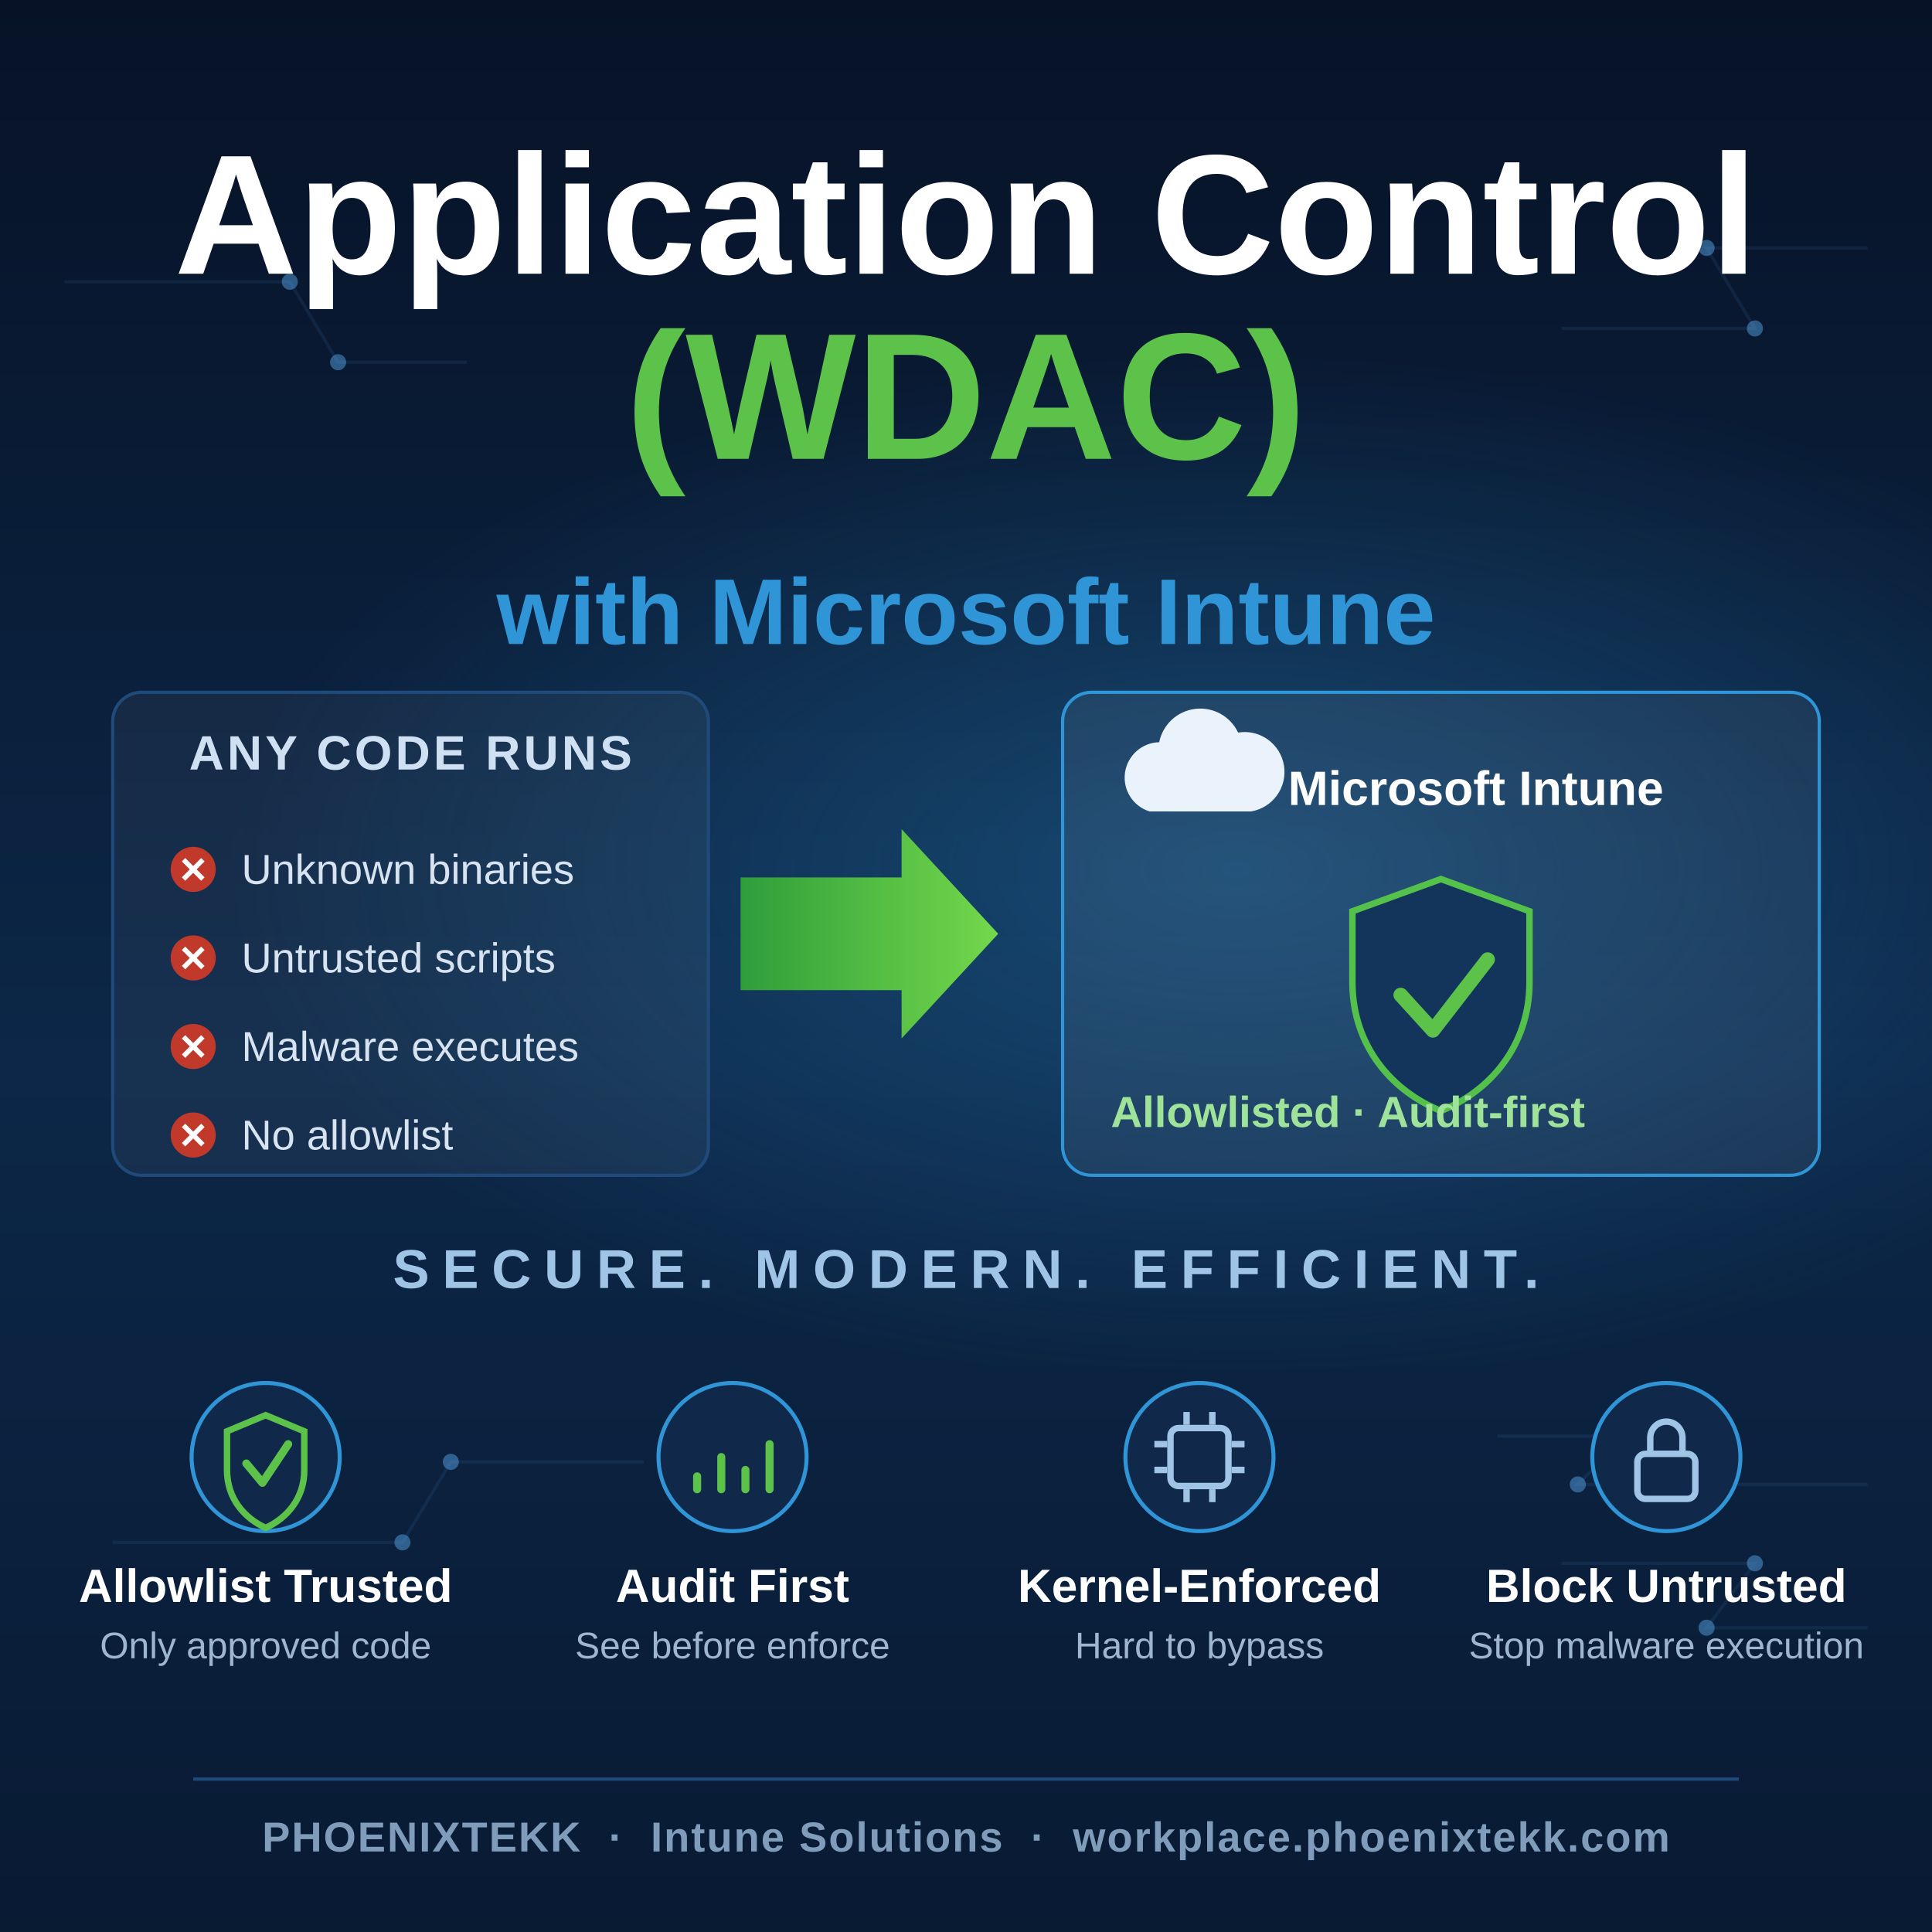
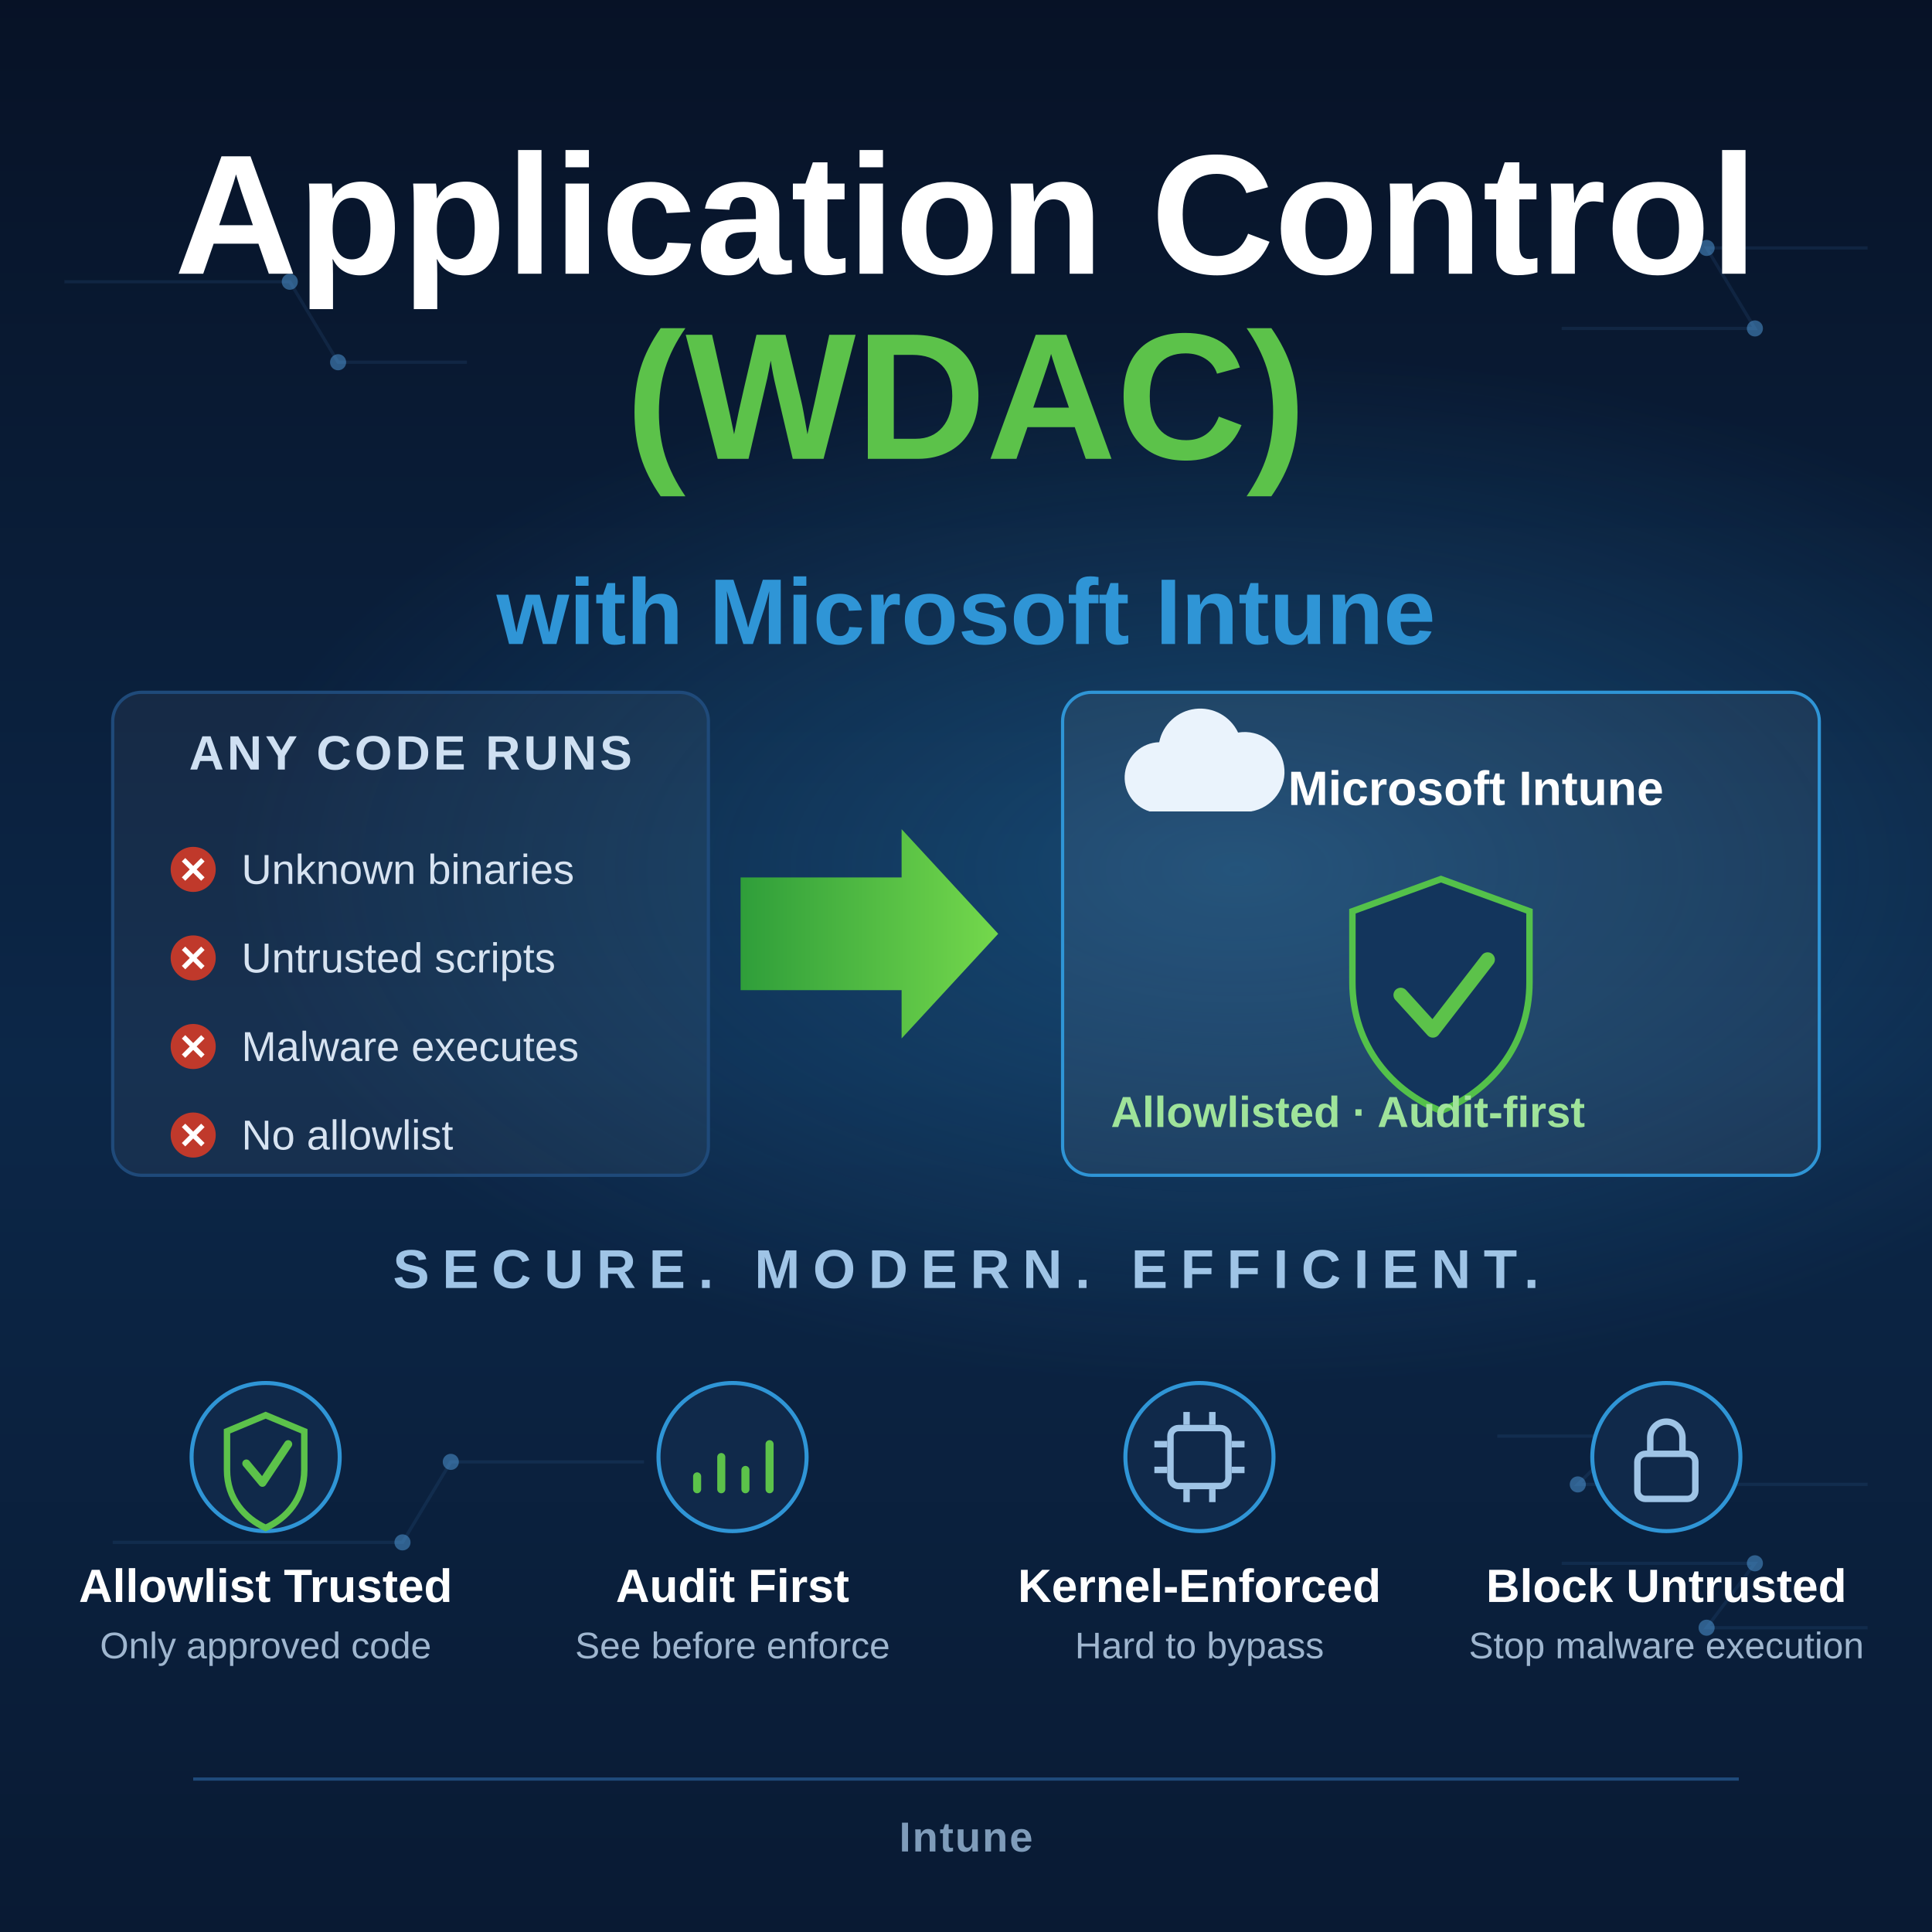
<svg xmlns="http://www.w3.org/2000/svg" viewBox="0 0 1200 1200" role="img" aria-labelledby="t d">
  <defs>
    <linearGradient id="bg" x1="0" y1="0" x2="0" y2="1">
      <stop offset="0" stop-color="#071226" />
      <stop offset="0.55" stop-color="#0c2748" />
      <stop offset="1" stop-color="#091a33" />
    </linearGradient>
    <linearGradient id="arrow" x1="0" y1="0" x2="1" y2="0">
      <stop offset="0" stop-color="#2f9e3a" />
      <stop offset="1" stop-color="#74d84c" />
    </linearGradient>
    <radialGradient id="glow" cx="0.5" cy="0.5" r="0.5">
      <stop offset="0" stop-color="#2f95d6" stop-opacity="0.33" />
      <stop offset="1" stop-color="#2f95d6" stop-opacity="0" />
    </radialGradient>
  </defs>
  <rect width="1200" height="1200" fill="url(#bg)" />
  <ellipse cx="770" cy="540" rx="640" ry="320" fill="url(#glow)" />
  <g stroke="#3a6ea5" stroke-width="2" opacity="0.16" fill="none">
    <path d="M70 958 H250 L280 908 H400" />
    <path d="M40 175 H180 L210 225 H290" />
    <path d="M1160 922 H980 L1010 892 H930" />
    <path d="M1160 1011 H1060 L1090 971 H970" />
    <path d="M1160 154 H1060 L1090 204 H970" />
  </g>
  <g fill="#54a0e0" opacity="0.5">
    <circle cx="250" cy="958" r="5" />
    <circle cx="280" cy="908" r="5" />
    <circle cx="180" cy="175" r="5" />
    <circle cx="210" cy="225" r="5" />
    <circle cx="980" cy="922" r="5" />
    <circle cx="1010" cy="892" r="5" />
    <circle cx="1060" cy="1011" r="5" />
    <circle cx="1090" cy="971" r="5" />
    <circle cx="1060" cy="154" r="5" />
    <circle cx="1090" cy="204" r="5" />
  </g>
  <g text-anchor="middle" font-family="Segoe UI, Arial, sans-serif" font-weight="800">
    <text x="600" y="170" font-size="106" fill="#ffffff" font-weight="800">Application Control</text>
    <text x="600" y="285" font-size="112" fill="#5cc24a" font-weight="800">(WDAC)</text>
    <text x="600" y="400" font-size="58" fill="#2f95d6" font-weight="700">with Microsoft Intune</text>
  </g>
  <g font-family="Segoe UI, Arial, sans-serif">
    <rect x="70" y="430" width="370" height="300" rx="18" fill="#ffffff" opacity="0.05" />
    <rect x="70" y="430" width="370" height="300" rx="18" fill="none" stroke="#1f4a7a" stroke-width="2" />
    <text x="255" y="478" text-anchor="middle" font-size="30" font-weight="700" fill="#cfe0f2" letter-spacing="2">ANY CODE RUNS</text>
    <g font-size="26" fill="#d7e3f1">
      <g>
        <circle cx="120" cy="540" r="14" fill="#c0392b" />
        <path d="M114 534 l12 12 M126 534 l-12 12" stroke="#fff" stroke-width="3" />
        <text x="150" y="549">Unknown binaries</text>
      </g>
      <g>
        <circle cx="120" cy="595" r="14" fill="#c0392b" />
        <path d="M114 589 l12 12 M126 589 l-12 12" stroke="#fff" stroke-width="3" />
        <text x="150" y="604">Untrusted scripts</text>
      </g>
      <g>
        <circle cx="120" cy="650" r="14" fill="#c0392b" />
        <path d="M114 644 l12 12 M126 644 l-12 12" stroke="#fff" stroke-width="3" />
        <text x="150" y="659">Malware executes</text>
      </g>
      <g>
        <circle cx="120" cy="705" r="14" fill="#c0392b" />
        <path d="M114 699 l12 12 M126 699 l-12 12" stroke="#fff" stroke-width="3" />
        <text x="150" y="714">No allowlist</text>
      </g>
    </g>
  </g>
  <polygon points="460,545 560,545 560,515 620,580 560,645 560,615 460,615" fill="url(#arrow)" />
  <g font-family="Segoe UI, Arial, sans-serif">
    <rect x="660" y="430" width="470" height="300" rx="18" fill="#ffffff" opacity="0.06" />
    <rect x="660" y="430" width="470" height="300" rx="18" fill="none" stroke="#2f95d6" stroke-width="2" />
    <g transform="translate(700,470)">
      <path d="M14 34 a22 22 0 0 1 6 -43 a26 26 0 0 1 49 -6 a20 20 0 0 1 8 49 z" fill="#eaf3fc" />
    </g>
    <text x="800" y="500" font-size="30" font-weight="700" fill="#ffffff">Microsoft Intune</text>
    <g transform="translate(820,540)">
      <path d="M75 6 L130 26 V70 C130 110 105 138 75 150 C45 138 20 110 20 70 V26 Z" fill="#13355c" stroke="#54c14a" stroke-width="4" />
      <path d="M50 78 L70 100 L104 56" fill="none" stroke="#5cc24a" stroke-width="9" stroke-linecap="round" stroke-linejoin="round" />
    </g>
    <text x="690" y="700" font-size="27" font-weight="700" fill="#9fe39a">Allowlisted · Audit-first</text>
  </g>
  <text x="600" y="800" text-anchor="middle" font-family="Segoe UI, Arial, sans-serif" font-size="34" font-weight="800" fill="#9fc4e6" letter-spacing="8">SECURE.  MODERN.  EFFICIENT.</text>
  <g font-family="Segoe UI, Arial, sans-serif" text-anchor="middle">
    <g transform="translate(165,905)">
      <circle r="46" fill="#10294a" stroke="#2f95d6" stroke-width="2.5" />
      <path d="M0 -26 L24 -16 V8 C24 26 13 38 0 44 C-13 38 -24 26 -24 8 V-16 Z" fill="none" stroke="#5cc24a" stroke-width="4" />
      <path d="M-12 4 L-2 16 L14 -8" fill="none" stroke="#5cc24a" stroke-width="5" stroke-linecap="round" stroke-linejoin="round" />
    </g>
    <g transform="translate(455,905)">
      <circle r="46" fill="#10294a" stroke="#2f95d6" stroke-width="2.5" />
      <g stroke="#5cc24a" stroke-width="5" stroke-linecap="round">
        <path d="M-22 20 v-8 M-7 20 v-20 M8 20 v-12 M23 20 v-28" />
      </g>
    </g>
    <g transform="translate(745,905)">
      <circle r="46" fill="#10294a" stroke="#2f95d6" stroke-width="2.5" />
      <rect x="-18" y="-18" width="36" height="36" rx="5" fill="none" stroke="#9fc4e6" stroke-width="4" />
      <g stroke="#9fc4e6" stroke-width="4">
        <path d="M-8 -28 v8 M8 -28 v8 M-8 28 v-8 M8 28 v-8 M-28 -8 h8 M-28 8 h8 M28 -8 h-8 M28 8 h-8" />
      </g>
    </g>
    <g transform="translate(1035,905)">
      <circle r="46" fill="#10294a" stroke="#2f95d6" stroke-width="2.5" />
      <rect x="-18" y="-2" width="36" height="28" rx="5" fill="none" stroke="#9fc4e6" stroke-width="4" />
      <path d="M-10 -2 v-10 a10 10 0 0 1 20 0 v10" fill="none" stroke="#9fc4e6" stroke-width="4" />
    </g>
    <g font-size="29" font-weight="700" fill="#ffffff">
      <text x="165" y="995">Allowlist Trusted</text>
      <text x="455" y="995">Audit First</text>
      <text x="745" y="995">Kernel-Enforced</text>
      <text x="1035" y="995">Block Untrusted</text>
    </g>
    <g font-size="23" fill="#9fb6cf">
      <text x="165" y="1030">Only approved code</text>
      <text x="455" y="1030">See before enforce</text>
      <text x="745" y="1030">Hard to bypass</text>
      <text x="1035" y="1030">Stop malware execution</text>
    </g>
  </g>
  <line x1="120" y1="1105" x2="1080" y2="1105" stroke="#1f4a7a" stroke-width="2" />
-   <text x="600" y="1150" text-anchor="middle" font-family="Segoe UI, Arial, sans-serif" font-size="26" font-weight="700" fill="#7f9cba" letter-spacing="1">PHOENIXTEKK  ·  Intune Solutions  ·  workplace.phoenixtekk.com</text>
+   <text x="600" y="1150" text-anchor="middle" font-family="Segoe UI, Arial, sans-serif" font-size="26" font-weight="700" fill="#7f9cba" letter-spacing="1">Intune</text>
</svg>
